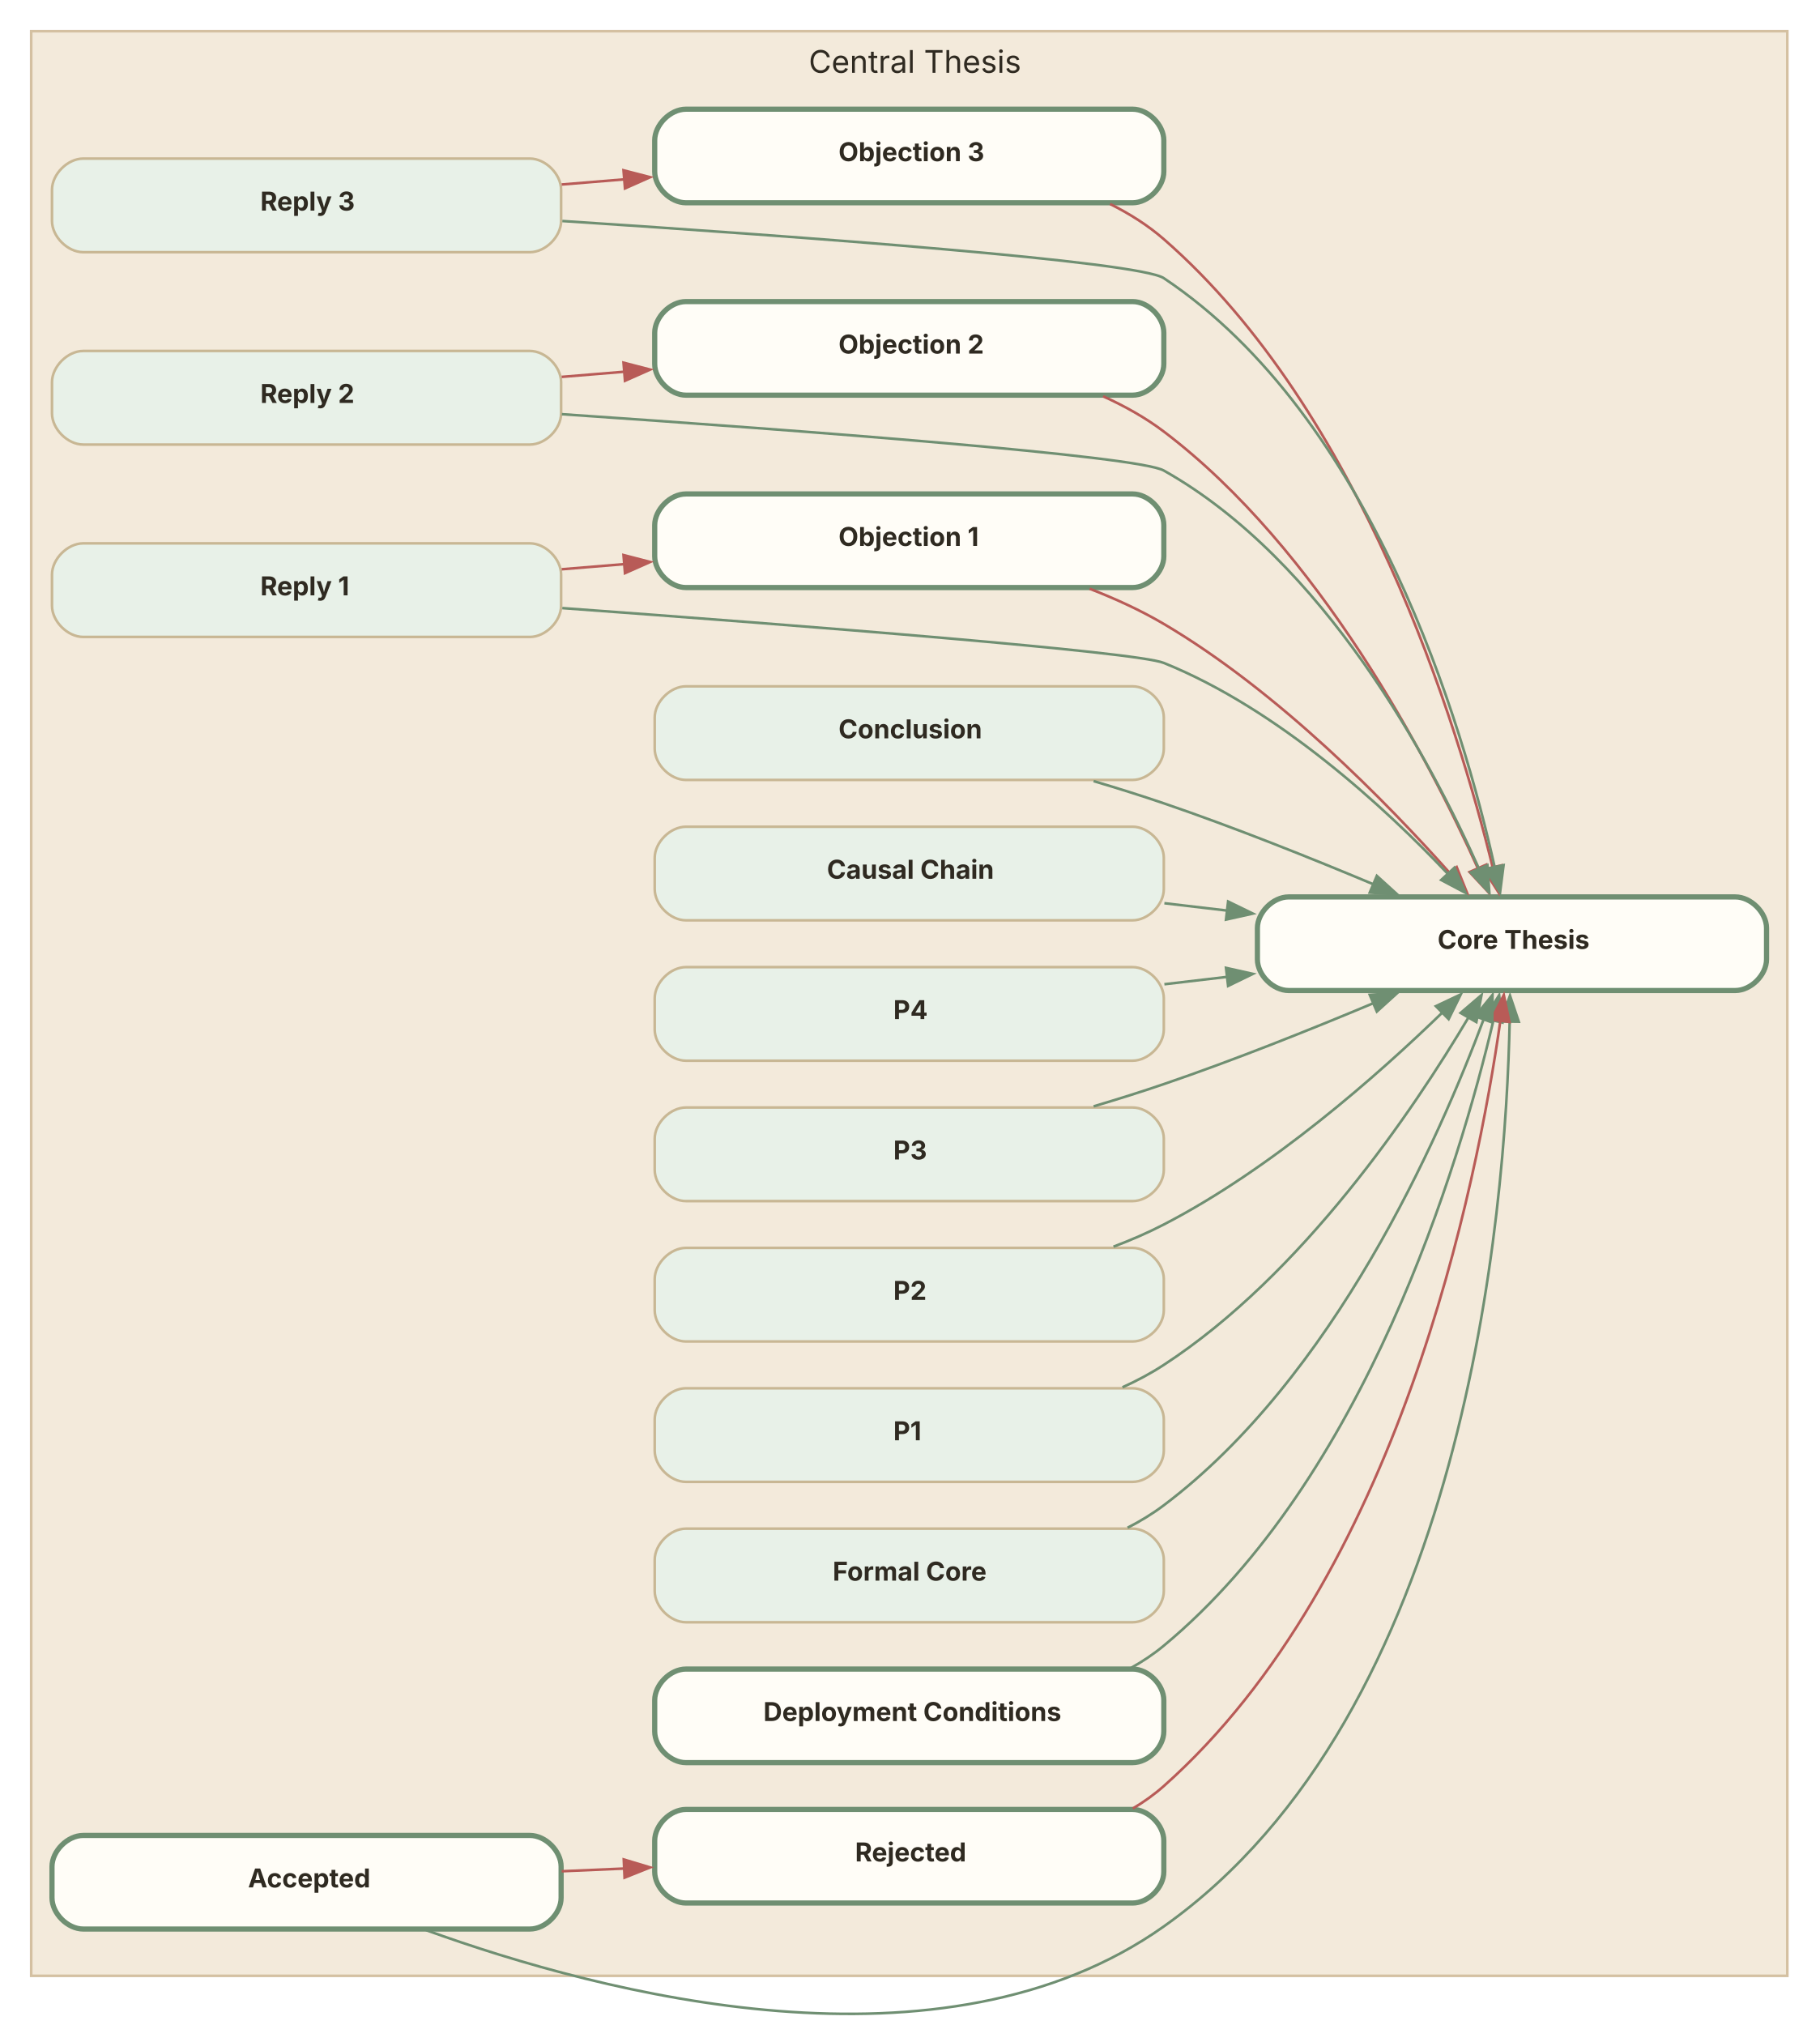
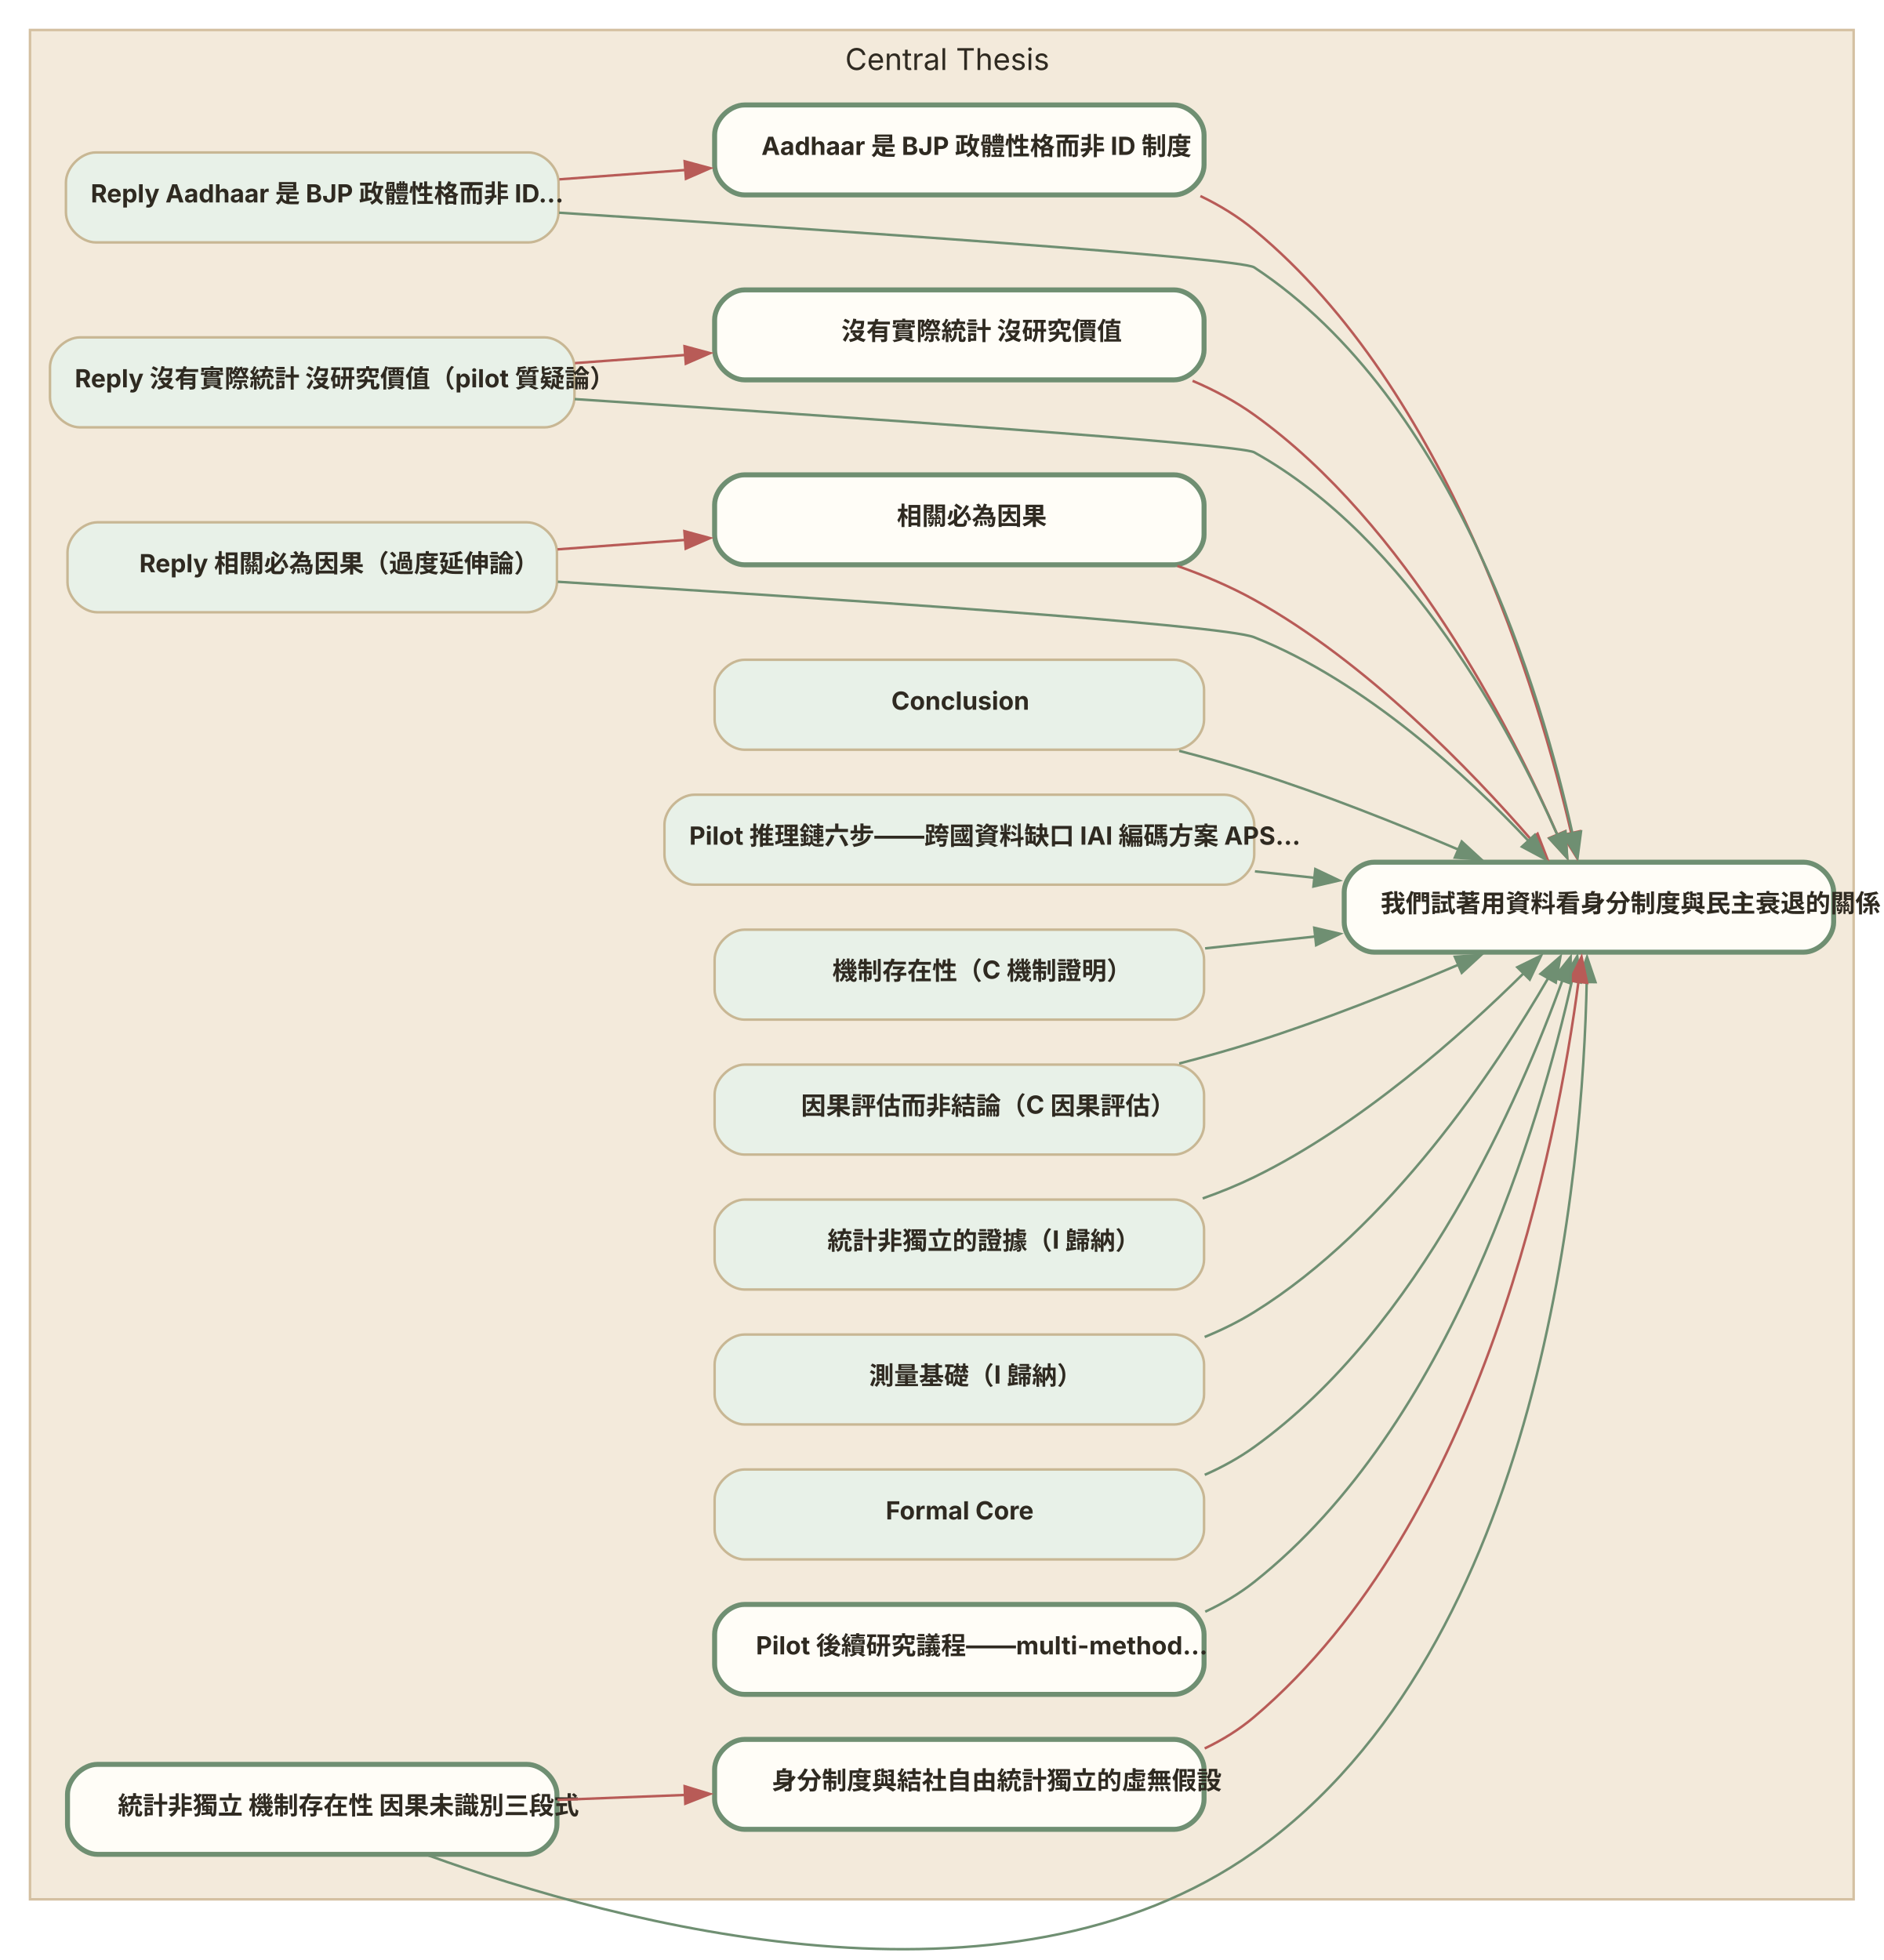
- <svg xmlns="http://www.w3.org/2000/svg" xmlns:xlink="http://www.w3.org/1999/xlink" class="argdown-summary-map" width="647pt" height="720pt" viewBox="0.00 0.00 647.00 720.00">
-   <g id="graph0" class="graph" transform="scale(0.924362 0.924362) rotate(0) translate(4 774.92)">
+ <svg xmlns="http://www.w3.org/2000/svg" xmlns:xlink="http://www.w3.org/1999/xlink" class="argdown-summary-map" width="692pt" height="720pt" viewBox="0.00 0.00 692.00 720.00">
+   <g id="graph0" class="graph" transform="scale(0.91804 0.91804) rotate(0) translate(4 780.28)">
    <g id="clust1" class="cluster">
-       <polygon fill="#f3eadb" stroke="#d4c0a1" points="8,-14.92 8,-762.92 683.52,-762.92 683.52,-14.92 8,-14.92" />
-       <text xml:space="preserve" text-anchor="start" x="307.08" y="-746.92" font-family="Inter, ui-sans-serif, system-ui, -apple-system, BlinkMacSystemFont, Segoe UI, sans-serif" font-size="12.00" fill="#2f2a21">Central Thesis</text>
+       <polygon fill="#f3eadb" stroke="#d4c0a1" points="8,-20.28 8,-768.28 737.7,-768.28 737.7,-20.28 8,-20.28" />
+       <text xml:space="preserve" text-anchor="start" x="334.17" y="-752.28" font-family="Inter, ui-sans-serif, system-ui, -apple-system, BlinkMacSystemFont, Segoe UI, sans-serif" font-size="12.00" fill="#2f2a21">Central Thesis</text>
    </g>
    <g id="node1" class="node">
      <g id="a_node1">
-         <a xlink:title="Core Thesis">
-           <path fill="#fffdf7" stroke="#6f8f72" stroke-width="2" d="M663.52,-429.92C663.52,-429.92 491.68,-429.92 491.68,-429.92 485.68,-429.92 479.68,-423.92 479.68,-417.92 479.68,-417.92 479.68,-405.92 479.68,-405.92 479.68,-399.92 485.68,-393.92 491.68,-393.92 491.68,-393.92 663.52,-393.92 663.52,-393.92 669.52,-393.92 675.52,-399.92 675.52,-405.92 675.52,-405.92 675.52,-417.92 675.52,-417.92 675.52,-423.92 669.52,-429.92 663.52,-429.92" />
-           <text xml:space="preserve" text-anchor="start" x="548.98" y="-409.92" font-family="Inter, ui-sans-serif, system-ui, -apple-system, BlinkMacSystemFont, Segoe UI, sans-serif" font-weight="bold" font-size="10.00" fill="#2f2a21">Core Thesis</text>
+         <a xlink:title="我們試著用資料看身分制度與民主衰退的關係">
+           <path fill="#fffdf7" stroke="#6f8f72" stroke-width="2" d="M717.7,-435.28C717.7,-435.28 545.86,-435.28 545.86,-435.28 539.86,-435.28 533.86,-429.28 533.86,-423.28 533.86,-423.28 533.86,-411.28 533.86,-411.28 533.86,-405.28 539.86,-399.28 545.86,-399.28 545.86,-399.28 717.7,-399.28 717.7,-399.28 723.7,-399.28 729.7,-405.28 729.7,-411.28 729.7,-411.28 729.7,-423.28 729.7,-423.28 729.7,-429.28 723.7,-435.28 717.7,-435.28" />
+           <text xml:space="preserve" text-anchor="start" x="548.43" y="-415.28" font-family="Inter, ui-sans-serif, system-ui, -apple-system, BlinkMacSystemFont, Segoe UI, sans-serif" font-weight="bold" font-size="10.00" fill="#2f2a21">我們試著用資料看身分制度與民主衰退的關係</text>
        </a>
      </g>
    </g>
    <g id="node2" class="node">
      <g id="a_node2">
-         <a xlink:title="Accepted">
-           <path fill="#fffdf7" stroke="#6f8f72" stroke-width="2" d="M199.84,-68.92C199.84,-68.92 28,-68.92 28,-68.92 22,-68.92 16,-62.92 16,-56.92 16,-56.92 16,-44.92 16,-44.92 16,-38.92 22,-32.92 28,-32.92 28,-32.92 199.84,-32.92 199.84,-32.92 205.84,-32.92 211.84,-38.92 211.84,-44.92 211.84,-44.92 211.84,-56.92 211.84,-56.92 211.84,-62.92 205.84,-68.92 199.84,-68.92" />
-           <text xml:space="preserve" text-anchor="start" x="91.41" y="-48.92" font-family="Inter, ui-sans-serif, system-ui, -apple-system, BlinkMacSystemFont, Segoe UI, sans-serif" font-weight="bold" font-size="10.00" fill="#2f2a21">Accepted</text>
+         <a xlink:title="統計非獨立 機制存在性 因果未識別三段式">
+           <path fill="#fffdf7" stroke="#6f8f72" stroke-width="2" d="M206.85,-74.28C206.85,-74.28 35.01,-74.28 35.01,-74.28 29.01,-74.28 23.01,-68.28 23.01,-62.28 23.01,-62.28 23.01,-50.28 23.01,-50.28 23.01,-44.28 29.01,-38.28 35.01,-38.28 35.01,-38.28 206.85,-38.28 206.85,-38.28 212.85,-38.28 218.85,-44.28 218.85,-50.28 218.85,-50.28 218.85,-62.28 218.85,-62.28 218.85,-68.28 212.85,-74.28 206.85,-74.28" />
+           <text xml:space="preserve" text-anchor="start" x="43.14" y="-54.28" font-family="Inter, ui-sans-serif, system-ui, -apple-system, BlinkMacSystemFont, Segoe UI, sans-serif" font-weight="bold" font-size="10.00" fill="#2f2a21">統計非獨立 機制存在性 因果未識別三段式</text>
        </a>
      </g>
    </g>
    <g id="edge2" class="edge">
      <g id="a_edge2">
        <a xlink:title="support">
-           <path fill="none" stroke="#6f8f72" d="M159.89,-32.5C228.09,-7.84 358.68,26.29 443.68,-33.92 559.83,-116.19 575.22,-308.42 576.72,-382.28" />
-           <polygon fill="#6f8f72" stroke="#6f8f72" points="573.22,-382.01 576.84,-391.96 580.22,-381.92 573.22,-382.01" />
+           <path fill="none" stroke="#6f8f72" d="M167.42,-37.85C243.53,-10.28 398.17,31.34 497.86,-39.28 614,-121.56 629.4,-313.78 630.9,-387.64" />
+           <polygon fill="#6f8f72" stroke="#6f8f72" points="627.4,-387.37 631.02,-397.33 634.4,-387.28 627.4,-387.37" />
        </a>
      </g>
    </g>
    <g id="node4" class="node">
      <g id="a_node4">
-         <a xlink:title="Rejected">
-           <path fill="#fffdf7" stroke="#6f8f72" stroke-width="2" d="M431.68,-78.92C431.68,-78.92 259.84,-78.92 259.84,-78.92 253.84,-78.92 247.84,-72.92 247.84,-66.92 247.84,-66.92 247.84,-54.92 247.84,-54.92 247.84,-48.92 253.84,-42.92 259.84,-42.92 259.84,-42.92 431.68,-42.92 431.68,-42.92 437.68,-42.92 443.68,-48.92 443.68,-54.92 443.68,-54.92 443.68,-66.92 443.68,-66.92 443.68,-72.92 437.68,-78.92 431.68,-78.92" />
-           <text xml:space="preserve" text-anchor="start" x="324.92" y="-58.92" font-family="Inter, ui-sans-serif, system-ui, -apple-system, BlinkMacSystemFont, Segoe UI, sans-serif" font-weight="bold" font-size="10.00" fill="#2f2a21">Rejected</text>
+         <a xlink:title="身分制度與結社自由統計獨立的虛無假設">
+           <path fill="#fffdf7" stroke="#6f8f72" stroke-width="2" d="M465.78,-84.28C465.78,-84.28 293.94,-84.28 293.94,-84.28 287.94,-84.28 281.94,-78.28 281.94,-72.28 281.94,-72.28 281.94,-60.28 281.94,-60.28 281.94,-54.28 287.94,-48.28 293.94,-48.28 293.94,-48.28 465.78,-48.28 465.78,-48.28 471.78,-48.28 477.78,-54.28 477.78,-60.28 477.78,-60.28 477.78,-72.28 477.78,-72.28 477.78,-78.28 471.78,-84.28 465.78,-84.28" />
+           <text xml:space="preserve" text-anchor="start" x="304.85" y="-64.28" font-family="Inter, ui-sans-serif, system-ui, -apple-system, BlinkMacSystemFont, Segoe UI, sans-serif" font-weight="bold" font-size="10.00" fill="#2f2a21">身分制度與結社自由統計獨立的虛無假設</text>
        </a>
      </g>
    </g>
    <g id="edge10" class="edge">
      <g id="a_edge10">
        <a xlink:title="attack">
-           <path fill="none" stroke="#b85b57" d="M212.06,-55.14C220.05,-55.49 228.17,-55.84 236.24,-56.19" />
-           <polygon fill="#b85b57" stroke="#b85b57" points="235.94,-59.68 246.09,-56.62 236.25,-52.69 235.94,-59.68" />
+           <path fill="none" stroke="#b85b57" d="M219.07,-60.06C235.85,-60.71 253.4,-61.4 270.46,-62.06" />
+           <polygon fill="#b85b57" stroke="#b85b57" points="269.95,-65.54 280.08,-62.43 270.22,-58.55 269.95,-65.54" />
        </a>
      </g>
    </g>
    <g id="node3" class="node">
      <g id="a_node3">
-         <a xlink:title="Deployment Conditions">
-           <path fill="#fffdf7" stroke="#6f8f72" stroke-width="2" d="M431.68,-132.92C431.68,-132.92 259.84,-132.92 259.84,-132.92 253.84,-132.92 247.84,-126.92 247.84,-120.92 247.84,-120.92 247.84,-108.92 247.84,-108.92 247.84,-102.92 253.84,-96.92 259.84,-96.92 259.84,-96.92 431.68,-96.92 431.68,-96.92 437.68,-96.92 443.68,-102.92 443.68,-108.92 443.68,-108.92 443.68,-120.92 443.68,-120.92 443.68,-126.92 437.68,-132.92 431.68,-132.92" />
-           <text xml:space="preserve" text-anchor="start" x="289.65" y="-112.92" font-family="Inter, ui-sans-serif, system-ui, -apple-system, BlinkMacSystemFont, Segoe UI, sans-serif" font-weight="bold" font-size="10.00" fill="#2f2a21">Deployment Conditions</text>
+         <a xlink:title="Pilot 後續研究議程——multi-method...">
+           <path fill="#fffdf7" stroke="#6f8f72" stroke-width="2" d="M465.78,-138.28C465.78,-138.28 293.94,-138.28 293.94,-138.28 287.94,-138.28 281.94,-132.28 281.94,-126.28 281.94,-126.28 281.94,-114.28 281.94,-114.28 281.94,-108.28 287.94,-102.28 293.94,-102.28 293.94,-102.28 465.78,-102.28 465.78,-102.28 471.78,-102.28 477.78,-108.28 477.78,-114.28 477.78,-114.28 477.78,-126.28 477.78,-126.28 477.78,-132.28 471.78,-138.28 465.78,-138.28" />
+           <text xml:space="preserve" text-anchor="start" x="298.47" y="-118.28" font-family="Inter, ui-sans-serif, system-ui, -apple-system, BlinkMacSystemFont, Segoe UI, sans-serif" font-weight="bold" font-size="10.00" fill="#2f2a21">Pilot 後續研究議程——multi-method...</text>
        </a>
      </g>
    </g>
    <g id="edge8" class="edge">
      <g id="a_edge8">
        <a xlink:title="support">
-           <path fill="none" stroke="#6f8f72" d="M431.03,-133.33C435.52,-135.83 439.78,-138.68 443.68,-141.92 521.23,-206.25 557.37,-326.88 570.48,-382.48" />
-           <polygon fill="#6f8f72" stroke="#6f8f72" points="567.05,-383.16 572.67,-392.14 573.88,-381.61 567.05,-383.16" />
+           <path fill="none" stroke="#6f8f72" d="M478.25,-135.37C485.25,-138.63 491.89,-142.55 497.86,-147.28 577.02,-210.01 612.42,-331.96 625.01,-387.93" />
+           <polygon fill="#6f8f72" stroke="#6f8f72" points="621.58,-388.61 627.1,-397.65 628.42,-387.14 621.58,-388.61" />
        </a>
      </g>
    </g>
    <g id="edge11" class="edge">
      <g id="a_edge11">
        <a xlink:title="attack">
-           <path fill="none" stroke="#b85b57" d="M431.76,-79.29C436.01,-81.8 440.02,-84.67 443.68,-87.92 533.98,-168.17 564.18,-319.03 573.17,-382.54" />
-           <polygon fill="#b85b57" stroke="#b85b57" points="569.67,-382.74 574.46,-392.19 576.61,-381.82 569.67,-382.74" />
+           <path fill="none" stroke="#b85b57" d="M478.04,-80.65C485.18,-84.06 491.9,-88.22 497.86,-93.28 589.93,-171.49 619.15,-323.47 627.62,-387.6" />
+           <polygon fill="#b85b57" stroke="#b85b57" points="624.12,-387.86 628.82,-397.36 631.07,-387 624.12,-387.86" />
        </a>
      </g>
    </g>
    <g id="node5" class="node">
      <g id="a_node5">
-         <a xlink:title="Objection 1">
-           <path fill="#fffdf7" stroke="#6f8f72" stroke-width="2" d="M431.68,-584.92C431.68,-584.92 259.84,-584.92 259.84,-584.92 253.84,-584.92 247.84,-578.92 247.84,-572.92 247.84,-572.92 247.84,-560.92 247.84,-560.92 247.84,-554.92 253.84,-548.92 259.84,-548.92 259.84,-548.92 431.68,-548.92 431.68,-548.92 437.68,-548.92 443.68,-554.92 443.68,-560.92 443.68,-560.92 443.68,-572.92 443.68,-572.92 443.68,-578.92 437.68,-584.92 431.68,-584.92" />
-           <text xml:space="preserve" text-anchor="start" x="318.53" y="-564.92" font-family="Inter, ui-sans-serif, system-ui, -apple-system, BlinkMacSystemFont, Segoe UI, sans-serif" font-weight="bold" font-size="10.00" fill="#2f2a21">Objection 1</text>
+         <a xlink:title="相關必為因果">
+           <path fill="#fffdf7" stroke="#6f8f72" stroke-width="2" d="M465.78,-590.28C465.78,-590.28 293.94,-590.28 293.94,-590.28 287.94,-590.28 281.94,-584.28 281.94,-578.28 281.94,-578.28 281.94,-566.28 281.94,-566.28 281.94,-560.28 287.94,-554.28 293.94,-554.28 293.94,-554.28 465.78,-554.28 465.78,-554.28 471.78,-554.28 477.78,-560.28 477.78,-566.28 477.78,-566.28 477.78,-578.28 477.78,-578.28 477.78,-584.28 471.78,-590.28 465.78,-590.28" />
+           <text xml:space="preserve" text-anchor="start" x="354.86" y="-570.28" font-family="Inter, ui-sans-serif, system-ui, -apple-system, BlinkMacSystemFont, Segoe UI, sans-serif" font-weight="bold" font-size="10.00" fill="#2f2a21">相關必為因果</text>
        </a>
      </g>
    </g>
    <g id="edge13" class="edge">
      <g id="a_edge13">
        <a xlink:title="attack">
-           <path fill="none" stroke="#b85b57" d="M415.12,-548.47C425.01,-544.63 434.83,-540.14 443.68,-534.92 487.67,-508.98 529.34,-466.44 553.94,-438.81" />
-           <polygon fill="#b85b57" stroke="#b85b57" points="556.35,-441.37 560.3,-431.54 551.08,-436.75 556.35,-441.37" />
+           <path fill="none" stroke="#b85b57" d="M467.1,-553.83C477.77,-550.07 488.28,-545.59 497.86,-540.28 542.75,-515.35 584.46,-472.17 608.78,-444.17" />
+           <polygon fill="#b85b57" stroke="#b85b57" points="611.24,-446.68 615.06,-436.8 605.91,-442.14 611.24,-446.68" />
        </a>
      </g>
    </g>
    <g id="node6" class="node">
      <g id="a_node6">
-         <a xlink:title="Objection 2">
-           <path fill="#fffdf7" stroke="#6f8f72" stroke-width="2" d="M431.68,-658.92C431.68,-658.92 259.84,-658.92 259.84,-658.92 253.84,-658.92 247.84,-652.92 247.84,-646.92 247.84,-646.92 247.84,-634.92 247.84,-634.92 247.84,-628.92 253.84,-622.92 259.84,-622.92 259.84,-622.92 431.68,-622.92 431.68,-622.92 437.68,-622.92 443.68,-628.92 443.68,-634.92 443.68,-634.92 443.68,-646.92 443.68,-646.92 443.68,-652.92 437.68,-658.92 431.68,-658.92" />
-           <text xml:space="preserve" text-anchor="start" x="318.53" y="-638.92" font-family="Inter, ui-sans-serif, system-ui, -apple-system, BlinkMacSystemFont, Segoe UI, sans-serif" font-weight="bold" font-size="10.00" fill="#2f2a21">Objection 2</text>
+         <a xlink:title="沒有實際統計 沒研究價值">
+           <path fill="#fffdf7" stroke="#6f8f72" stroke-width="2" d="M465.78,-664.28C465.78,-664.28 293.94,-664.28 293.94,-664.28 287.94,-664.28 281.94,-658.28 281.94,-652.28 281.94,-652.28 281.94,-640.28 281.94,-640.28 281.94,-634.28 287.94,-628.28 293.94,-628.28 293.94,-628.28 465.78,-628.28 465.78,-628.28 471.78,-628.28 477.78,-634.28 477.78,-640.28 477.78,-640.28 477.78,-652.28 477.78,-652.28 477.78,-658.28 471.78,-664.28 465.78,-664.28" />
+           <text xml:space="preserve" text-anchor="start" x="332.63" y="-644.28" font-family="Inter, ui-sans-serif, system-ui, -apple-system, BlinkMacSystemFont, Segoe UI, sans-serif" font-weight="bold" font-size="10.00" fill="#2f2a21">沒有實際統計 沒研究價值</text>
        </a>
      </g>
    </g>
    <g id="edge16" class="edge">
      <g id="a_edge16">
        <a xlink:title="attack">
-           <path fill="none" stroke="#b85b57" d="M420.31,-622.49C428.61,-618.74 436.62,-614.26 443.68,-608.92 503.44,-563.67 545.33,-483.42 564.61,-440.64" />
-           <polygon fill="#b85b57" stroke="#b85b57" points="567.69,-442.32 568.52,-431.75 561.29,-439.5 567.69,-442.32" />
+           <path fill="none" stroke="#b85b57" d="M473.19,-627.9C481.93,-624.17 490.33,-619.68 497.86,-614.28 558.93,-570.49 600.38,-489.28 619.22,-446.07" />
+           <polygon fill="#b85b57" stroke="#b85b57" points="622.34,-447.67 623.03,-437.1 615.9,-444.93 622.34,-447.67" />
        </a>
      </g>
    </g>
    <g id="node7" class="node">
      <g id="a_node7">
-         <a xlink:title="Objection 3">
-           <path fill="#fffdf7" stroke="#6f8f72" stroke-width="2" d="M431.68,-732.92C431.68,-732.92 259.84,-732.92 259.84,-732.92 253.84,-732.92 247.84,-726.92 247.84,-720.92 247.84,-720.92 247.84,-708.92 247.84,-708.92 247.84,-702.92 253.84,-696.92 259.84,-696.92 259.84,-696.92 431.68,-696.92 431.68,-696.92 437.68,-696.92 443.68,-702.92 443.68,-708.92 443.68,-708.92 443.68,-720.92 443.68,-720.92 443.68,-726.92 437.68,-732.92 431.68,-732.92" />
-           <text xml:space="preserve" text-anchor="start" x="318.53" y="-712.92" font-family="Inter, ui-sans-serif, system-ui, -apple-system, BlinkMacSystemFont, Segoe UI, sans-serif" font-weight="bold" font-size="10.00" fill="#2f2a21">Objection 3</text>
+         <a xlink:title="Aadhaar 是 BJP 政體性格而非 ID 制度">
+           <path fill="#fffdf7" stroke="#6f8f72" stroke-width="2" d="M465.78,-738.28C465.78,-738.28 293.94,-738.28 293.94,-738.28 287.94,-738.28 281.94,-732.28 281.94,-726.28 281.94,-726.28 281.94,-714.28 281.94,-714.28 281.94,-708.28 287.94,-702.28 293.94,-702.28 293.94,-702.28 465.78,-702.28 465.78,-702.28 471.78,-702.28 477.78,-708.28 477.78,-714.28 477.78,-714.28 477.78,-726.28 477.78,-726.28 477.78,-732.28 471.78,-738.28 465.78,-738.28" />
+           <text xml:space="preserve" text-anchor="start" x="300.68" y="-718.28" font-family="Inter, ui-sans-serif, system-ui, -apple-system, BlinkMacSystemFont, Segoe UI, sans-serif" font-weight="bold" font-size="10.00" fill="#2f2a21">Aadhaar 是 BJP 政體性格而非 ID 制度</text>
        </a>
      </g>
    </g>
    <g id="edge19" class="edge">
      <g id="a_edge19">
        <a xlink:title="attack">
-           <path fill="none" stroke="#b85b57" d="M423.01,-696.45C430.47,-692.73 437.54,-688.27 443.68,-682.92 519.87,-616.52 556.7,-496.37 570.23,-441.13" />
-           <polygon fill="#b85b57" stroke="#b85b57" points="573.61,-442.08 572.5,-431.54 566.79,-440.47 573.61,-442.08" />
+           <path fill="none" stroke="#b85b57" d="M476.32,-701.84C484.05,-698.12 491.37,-693.65 497.86,-688.28 575.74,-623.88 611.71,-502.72 624.72,-446.86" />
+           <polygon fill="#b85b57" stroke="#b85b57" points="628.13,-447.67 626.89,-437.14 621.29,-446.14 628.13,-447.67" />
        </a>
      </g>
    </g>
    <g id="node8" class="node">
      <g id="a_node8">
        <a xlink:title="Formal Core">
-           <path fill="#e8f1e8" stroke="#c8b794" d="M431.68,-186.92C431.68,-186.92 259.84,-186.92 259.84,-186.92 253.84,-186.92 247.84,-180.92 247.84,-174.92 247.84,-174.92 247.84,-162.92 247.84,-162.92 247.84,-156.92 253.84,-150.92 259.84,-150.92 259.84,-150.92 431.68,-150.92 431.68,-150.92 437.68,-150.92 443.68,-156.92 443.68,-162.92 443.68,-162.92 443.68,-174.92 443.68,-174.92 443.68,-180.92 437.68,-186.92 431.68,-186.92" />
-           <text xml:space="preserve" text-anchor="start" x="316.31" y="-166.92" font-family="Inter, ui-sans-serif, system-ui, -apple-system, BlinkMacSystemFont, Segoe UI, sans-serif" font-weight="bold" font-size="10.00" fill="#2f2a21">Formal Core</text>
+           <path fill="#e8f1e8" stroke="#c8b794" d="M465.78,-192.28C465.78,-192.28 293.94,-192.28 293.94,-192.28 287.94,-192.28 281.94,-186.28 281.94,-180.28 281.94,-180.28 281.94,-168.28 281.94,-168.28 281.94,-162.28 287.94,-156.28 293.94,-156.28 293.94,-156.28 465.78,-156.28 465.78,-156.28 471.78,-156.28 477.78,-162.28 477.78,-168.28 477.78,-168.28 477.78,-180.28 477.78,-180.28 477.78,-186.28 471.78,-192.28 465.78,-192.28" />
+           <text xml:space="preserve" text-anchor="start" x="350.41" y="-172.28" font-family="Inter, ui-sans-serif, system-ui, -apple-system, BlinkMacSystemFont, Segoe UI, sans-serif" font-weight="bold" font-size="10.00" fill="#2f2a21">Formal Core</text>
        </a>
      </g>
    </g>
    <g id="edge1" class="edge">
      <g id="a_edge1">
        <a xlink:title="support">
-           <path fill="none" stroke="#6f8f72" d="M429.74,-187.28C434.66,-189.79 439.35,-192.66 443.68,-195.92 509,-245.1 549.49,-336.58 566.81,-383.11" />
-           <polygon fill="#6f8f72" stroke="#6f8f72" points="563.42,-384.02 570.11,-392.24 570,-381.64 563.42,-384.02" />
+           <path fill="none" stroke="#6f8f72" d="M478.06,-190.13C485.07,-193.22 491.76,-196.9 497.86,-201.28 564.26,-248.98 604.27,-341.13 621.23,-388.14" />
+           <polygon fill="#6f8f72" stroke="#6f8f72" points="617.85,-389.09 624.46,-397.38 624.46,-386.78 617.85,-389.09" />
        </a>
      </g>
    </g>
    <g id="node9" class="node">
      <g id="a_node9">
-         <a xlink:title="P1">
-           <path fill="#e8f1e8" stroke="#c8b794" d="M431.68,-240.92C431.68,-240.92 259.84,-240.92 259.84,-240.92 253.84,-240.92 247.84,-234.92 247.84,-228.92 247.84,-228.92 247.84,-216.92 247.84,-216.92 247.84,-210.92 253.84,-204.92 259.84,-204.92 259.84,-204.92 431.68,-204.92 431.68,-204.92 437.68,-204.92 443.68,-210.92 443.68,-216.92 443.68,-216.92 443.68,-228.92 443.68,-228.92 443.68,-234.92 437.68,-240.92 431.68,-240.92" />
-           <text xml:space="preserve" text-anchor="start" x="339.64" y="-220.92" font-family="Inter, ui-sans-serif, system-ui, -apple-system, BlinkMacSystemFont, Segoe UI, sans-serif" font-weight="bold" font-size="10.00" fill="#2f2a21">P1</text>
+         <a xlink:title="測量基礎（I 歸納）">
+           <path fill="#e8f1e8" stroke="#c8b794" d="M465.78,-246.28C465.78,-246.28 293.94,-246.28 293.94,-246.28 287.94,-246.28 281.94,-240.28 281.94,-234.28 281.94,-234.28 281.94,-222.28 281.94,-222.28 281.94,-216.28 287.94,-210.28 293.94,-210.28 293.94,-210.28 465.78,-210.28 465.78,-210.28 471.78,-210.28 477.78,-216.28 477.78,-222.28 477.78,-222.28 477.78,-234.28 477.78,-234.28 477.78,-240.28 471.78,-246.28 465.78,-246.28" />
+           <text xml:space="preserve" text-anchor="start" x="343.74" y="-226.28" font-family="Inter, ui-sans-serif, system-ui, -apple-system, BlinkMacSystemFont, Segoe UI, sans-serif" font-weight="bold" font-size="10.00" fill="#2f2a21">測量基礎（I 歸納）</text>
        </a>
      </g>
    </g>
    <g id="edge3" class="edge">
      <g id="a_edge3">
        <a xlink:title="support">
-           <path fill="none" stroke="#6f8f72" d="M427.78,-241.3C433.34,-243.81 438.7,-246.67 443.68,-249.92 497.03,-284.69 539.57,-347.65 561.13,-383.99" />
-           <polygon fill="#6f8f72" stroke="#6f8f72" points="557.84,-385.29 565.89,-392.18 563.9,-381.78 557.84,-385.29" />
+           <path fill="none" stroke="#6f8f72" d="M478.03,-245.3C484.97,-248.13 491.66,-251.43 497.86,-255.28 552.11,-288.94 594.45,-352.58 615.71,-389.28" />
+           <polygon fill="#6f8f72" stroke="#6f8f72" points="612.42,-390.58 620.39,-397.55 618.51,-387.13 612.42,-390.58" />
        </a>
      </g>
    </g>
    <g id="node10" class="node">
      <g id="a_node10">
-         <a xlink:title="P2">
-           <path fill="#e8f1e8" stroke="#c8b794" d="M431.68,-294.92C431.68,-294.92 259.84,-294.92 259.84,-294.92 253.84,-294.92 247.84,-288.92 247.84,-282.92 247.84,-282.92 247.84,-270.92 247.84,-270.92 247.84,-264.92 253.84,-258.92 259.84,-258.92 259.84,-258.92 431.68,-258.92 431.68,-258.92 437.68,-258.92 443.68,-264.92 443.68,-270.92 443.68,-270.92 443.68,-282.92 443.68,-282.92 443.68,-288.92 437.68,-294.92 431.68,-294.92" />
-           <text xml:space="preserve" text-anchor="start" x="339.64" y="-274.92" font-family="Inter, ui-sans-serif, system-ui, -apple-system, BlinkMacSystemFont, Segoe UI, sans-serif" font-weight="bold" font-size="10.00" fill="#2f2a21">P2</text>
+         <a xlink:title="統計非獨立的證據（I 歸納）">
+           <path fill="#e8f1e8" stroke="#c8b794" d="M465.78,-300.28C465.78,-300.28 293.94,-300.28 293.94,-300.28 287.94,-300.28 281.94,-294.28 281.94,-288.28 281.94,-288.28 281.94,-276.28 281.94,-276.28 281.94,-270.28 287.94,-264.28 293.94,-264.28 293.94,-264.28 465.78,-264.28 465.78,-264.28 471.78,-264.28 477.78,-270.28 477.78,-276.28 477.78,-276.28 477.78,-288.28 477.78,-288.28 477.78,-294.28 471.78,-300.28 465.78,-300.28" />
+           <text xml:space="preserve" text-anchor="start" x="327.07" y="-280.28" font-family="Inter, ui-sans-serif, system-ui, -apple-system, BlinkMacSystemFont, Segoe UI, sans-serif" font-weight="bold" font-size="10.00" fill="#2f2a21">統計非獨立的證據（I 歸納）</text>
        </a>
      </g>
    </g>
    <g id="edge4" class="edge">
      <g id="a_edge4">
        <a xlink:title="support">
-           <path fill="none" stroke="#6f8f72" d="M424.32,-295.39C431.01,-297.91 437.55,-300.75 443.68,-303.92 485.21,-325.38 525.87,-361.22 551.05,-385.67" />
-           <polygon fill="#6f8f72" stroke="#6f8f72" points="548.33,-387.9 557.91,-392.43 553.24,-382.92 548.33,-387.9" />
+           <path fill="none" stroke="#6f8f72" d="M477.24,-300.74C484.35,-303.24 491.3,-306.08 497.86,-309.28 540.1,-329.92 580.87,-366.27 605.87,-391.04" />
+           <polygon fill="#6f8f72" stroke="#6f8f72" points="603.13,-393.25 612.66,-397.89 608.1,-388.32 603.13,-393.25" />
        </a>
      </g>
    </g>
    <g id="node11" class="node">
      <g id="a_node11">
-         <a xlink:title="P3">
-           <path fill="#e8f1e8" stroke="#c8b794" d="M431.68,-348.92C431.68,-348.92 259.84,-348.92 259.84,-348.92 253.84,-348.92 247.84,-342.92 247.84,-336.92 247.84,-336.92 247.84,-324.92 247.84,-324.92 247.84,-318.92 253.84,-312.92 259.84,-312.92 259.84,-312.92 431.68,-312.92 431.68,-312.92 437.68,-312.92 443.68,-318.92 443.68,-324.92 443.68,-324.92 443.68,-336.92 443.68,-336.92 443.68,-342.92 437.68,-348.92 431.68,-348.92" />
-           <text xml:space="preserve" text-anchor="start" x="339.64" y="-328.92" font-family="Inter, ui-sans-serif, system-ui, -apple-system, BlinkMacSystemFont, Segoe UI, sans-serif" font-weight="bold" font-size="10.00" fill="#2f2a21">P3</text>
+         <a xlink:title="因果評估而非結論（C 因果評估）">
+           <path fill="#e8f1e8" stroke="#c8b794" d="M465.78,-354.28C465.78,-354.28 293.94,-354.28 293.94,-354.28 287.94,-354.28 281.94,-348.28 281.94,-342.28 281.94,-342.28 281.94,-330.28 281.94,-330.28 281.94,-324.28 287.94,-318.28 293.94,-318.28 293.94,-318.28 465.78,-318.28 465.78,-318.28 471.78,-318.28 477.78,-324.28 477.78,-330.28 477.78,-330.28 477.78,-342.28 477.78,-342.28 477.78,-348.28 471.78,-354.28 465.78,-354.28" />
+           <text xml:space="preserve" text-anchor="start" x="316.52" y="-334.28" font-family="Inter, ui-sans-serif, system-ui, -apple-system, BlinkMacSystemFont, Segoe UI, sans-serif" font-weight="bold" font-size="10.00" fill="#2f2a21">因果評估而非結論（C 因果評估）</text>
        </a>
      </g>
    </g>
    <g id="edge5" class="edge">
      <g id="a_edge5">
        <a xlink:title="support">
-           <path fill="none" stroke="#6f8f72" d="M416.67,-349.36C425.81,-352.07 435,-354.95 443.68,-357.92 470.68,-367.13 500.13,-378.91 524.44,-389.11" />
-           <polygon fill="#6f8f72" stroke="#6f8f72" points="522.89,-392.26 533.47,-392.94 525.62,-385.82 522.89,-392.26" />
+           <path fill="none" stroke="#6f8f72" d="M467.85,-354.73C478.03,-357.37 488.22,-360.23 497.86,-363.28 525.37,-371.98 555.2,-383.87 579.62,-394.27" />
+           <polygon fill="#6f8f72" stroke="#6f8f72" points="578.12,-397.44 588.69,-398.18 580.89,-391.01 578.12,-397.44" />
        </a>
      </g>
    </g>
    <g id="node12" class="node">
      <g id="a_node12">
-         <a xlink:title="P4">
-           <path fill="#e8f1e8" stroke="#c8b794" d="M431.68,-402.92C431.68,-402.92 259.84,-402.92 259.84,-402.92 253.84,-402.92 247.84,-396.92 247.84,-390.92 247.84,-390.92 247.84,-378.92 247.84,-378.92 247.84,-372.92 253.84,-366.92 259.84,-366.92 259.84,-366.92 431.68,-366.92 431.68,-366.92 437.68,-366.92 443.68,-372.92 443.68,-378.92 443.68,-378.92 443.68,-390.92 443.68,-390.92 443.68,-396.92 437.68,-402.92 431.68,-402.92" />
-           <text xml:space="preserve" text-anchor="start" x="339.64" y="-382.92" font-family="Inter, ui-sans-serif, system-ui, -apple-system, BlinkMacSystemFont, Segoe UI, sans-serif" font-weight="bold" font-size="10.00" fill="#2f2a21">P4</text>
+         <a xlink:title="機制存在性（C 機制證明）">
+           <path fill="#e8f1e8" stroke="#c8b794" d="M465.78,-408.28C465.78,-408.28 293.94,-408.28 293.94,-408.28 287.94,-408.28 281.94,-402.28 281.94,-396.28 281.94,-396.28 281.94,-384.28 281.94,-384.28 281.94,-378.28 287.94,-372.28 293.94,-372.28 293.94,-372.28 465.78,-372.28 465.78,-372.28 471.78,-372.28 477.78,-378.28 477.78,-384.28 477.78,-384.28 477.78,-396.28 477.78,-396.28 477.78,-402.28 471.78,-408.28 465.78,-408.28" />
+           <text xml:space="preserve" text-anchor="start" x="329.02" y="-388.28" font-family="Inter, ui-sans-serif, system-ui, -apple-system, BlinkMacSystemFont, Segoe UI, sans-serif" font-weight="bold" font-size="10.00" fill="#2f2a21">機制存在性（C 機制證明）</text>
        </a>
      </g>
    </g>
    <g id="edge6" class="edge">
      <g id="a_edge6">
        <a xlink:title="support">
-           <path fill="none" stroke="#6f8f72" d="M443.9,-396.33C451.89,-397.27 460.01,-398.22 468.08,-399.17" />
-           <polygon fill="#6f8f72" stroke="#6f8f72" points="467.6,-402.63 477.94,-400.32 468.41,-395.68 467.6,-402.63" />
+           <path fill="none" stroke="#6f8f72" d="M478.2,-400.8C492.73,-402.37 507.78,-403.99 522.51,-405.58" />
+           <polygon fill="#6f8f72" stroke="#6f8f72" points="521.88,-409.04 532.2,-406.63 522.63,-402.08 521.88,-409.04" />
        </a>
      </g>
    </g>
    <g id="node13" class="node">
      <g id="a_node13">
-         <a xlink:title="Causal Chain">
-           <path fill="#e8f1e8" stroke="#c8b794" d="M431.68,-456.92C431.68,-456.92 259.84,-456.92 259.84,-456.92 253.84,-456.92 247.84,-450.92 247.84,-444.92 247.84,-444.92 247.84,-432.92 247.84,-432.92 247.84,-426.92 253.84,-420.92 259.84,-420.92 259.84,-420.92 431.68,-420.92 431.68,-420.92 437.68,-420.92 443.68,-426.92 443.68,-432.92 443.68,-432.92 443.68,-444.92 443.68,-444.92 443.68,-450.92 437.68,-456.92 431.68,-456.92" />
-           <text xml:space="preserve" text-anchor="start" x="314.09" y="-436.92" font-family="Inter, ui-sans-serif, system-ui, -apple-system, BlinkMacSystemFont, Segoe UI, sans-serif" font-weight="bold" font-size="10.00" fill="#2f2a21">Causal Chain</text>
+         <a xlink:title="Pilot 推理鏈六步——跨國資料缺口 IAI 編碼方案 APS...">
+           <path fill="#e8f1e8" stroke="#c8b794" d="M485.86,-462.28C485.86,-462.28 273.87,-462.28 273.87,-462.28 267.87,-462.28 261.87,-456.28 261.87,-450.28 261.87,-450.28 261.87,-438.28 261.87,-438.28 261.87,-432.28 267.87,-426.28 273.87,-426.28 273.87,-426.28 485.86,-426.28 485.86,-426.28 491.86,-426.28 497.86,-432.28 497.86,-438.28 497.86,-438.28 497.86,-450.28 497.86,-450.28 497.86,-456.28 491.86,-462.28 485.86,-462.28" />
+           <text xml:space="preserve" text-anchor="start" x="271.79" y="-442.28" font-family="Inter, ui-sans-serif, system-ui, -apple-system, BlinkMacSystemFont, Segoe UI, sans-serif" font-weight="bold" font-size="10.00" fill="#2f2a21">Pilot 推理鏈六步——跨國資料缺口 IAI 編碼方案 APS...</text>
        </a>
      </g>
    </g>
    <g id="edge7" class="edge">
      <g id="a_edge7">
        <a xlink:title="support">
-           <path fill="none" stroke="#6f8f72" d="M443.9,-427.5C451.89,-426.56 460.01,-425.61 468.08,-424.66" />
-           <polygon fill="#6f8f72" stroke="#6f8f72" points="468.41,-428.15 477.94,-423.51 467.6,-421.2 468.41,-428.15" />
+           <path fill="none" stroke="#6f8f72" d="M498.14,-431.61C506.15,-430.74 514.21,-429.87 522.18,-429.01" />
+           <polygon fill="#6f8f72" stroke="#6f8f72" points="522.3,-432.52 531.87,-427.97 521.55,-425.56 522.3,-432.52" />
        </a>
      </g>
    </g>
    <g id="node14" class="node">
      <g id="a_node14">
        <a xlink:title="Conclusion">
-           <path fill="#e8f1e8" stroke="#c8b794" d="M431.68,-510.92C431.68,-510.92 259.84,-510.92 259.84,-510.92 253.84,-510.92 247.84,-504.92 247.84,-498.92 247.84,-498.92 247.84,-486.92 247.84,-486.92 247.84,-480.92 253.84,-474.92 259.84,-474.92 259.84,-474.92 431.68,-474.92 431.68,-474.92 437.68,-474.92 443.68,-480.92 443.68,-486.92 443.68,-486.92 443.68,-498.92 443.68,-498.92 443.68,-504.92 437.68,-510.92 431.68,-510.92" />
-           <text xml:space="preserve" text-anchor="start" x="318.54" y="-490.92" font-family="Inter, ui-sans-serif, system-ui, -apple-system, BlinkMacSystemFont, Segoe UI, sans-serif" font-weight="bold" font-size="10.00" fill="#2f2a21">Conclusion</text>
+           <path fill="#e8f1e8" stroke="#c8b794" d="M465.78,-516.28C465.78,-516.28 293.94,-516.28 293.94,-516.28 287.94,-516.28 281.94,-510.28 281.94,-504.28 281.94,-504.28 281.94,-492.28 281.94,-492.28 281.94,-486.28 287.94,-480.28 293.94,-480.28 293.94,-480.28 465.78,-480.28 465.78,-480.28 471.78,-480.28 477.78,-486.28 477.78,-492.28 477.78,-492.28 477.78,-504.28 477.78,-504.28 477.78,-510.28 471.78,-516.28 465.78,-516.28" />
+           <text xml:space="preserve" text-anchor="start" x="352.64" y="-496.28" font-family="Inter, ui-sans-serif, system-ui, -apple-system, BlinkMacSystemFont, Segoe UI, sans-serif" font-weight="bold" font-size="10.00" fill="#2f2a21">Conclusion</text>
        </a>
      </g>
    </g>
    <g id="edge9" class="edge">
      <g id="a_edge9">
        <a xlink:title="support">
-           <path fill="none" stroke="#6f8f72" d="M416.67,-474.47C425.81,-471.76 435,-468.88 443.68,-465.92 470.68,-456.7 500.13,-444.92 524.44,-434.72" />
-           <polygon fill="#6f8f72" stroke="#6f8f72" points="525.62,-438.02 533.47,-430.89 522.89,-431.57 525.62,-438.02" />
+           <path fill="none" stroke="#6f8f72" d="M467.85,-479.83C478.03,-477.19 488.22,-474.33 497.86,-471.28 525.37,-462.58 555.2,-450.69 579.62,-440.29" />
+           <polygon fill="#6f8f72" stroke="#6f8f72" points="580.89,-443.55 588.69,-436.38 578.12,-437.12 580.89,-443.55" />
        </a>
      </g>
    </g>
    <g id="node15" class="node">
      <g id="a_node15">
-         <a xlink:title="Reply 1">
-           <path fill="#e8f1e8" stroke="#c8b794" d="M199.84,-565.92C199.84,-565.92 28,-565.92 28,-565.92 22,-565.92 16,-559.92 16,-553.92 16,-553.92 16,-541.92 16,-541.92 16,-535.92 22,-529.92 28,-529.92 28,-529.92 199.84,-529.92 199.84,-529.92 205.84,-529.92 211.84,-535.92 211.84,-541.92 211.84,-541.92 211.84,-553.92 211.84,-553.92 211.84,-559.92 205.84,-565.92 199.84,-565.92" />
-           <text xml:space="preserve" text-anchor="start" x="96.13" y="-545.92" font-family="Inter, ui-sans-serif, system-ui, -apple-system, BlinkMacSystemFont, Segoe UI, sans-serif" font-weight="bold" font-size="10.00" fill="#2f2a21">Reply 1</text>
+         <a xlink:title="Reply 相關必為因果（過度延伸論）">
+           <path fill="#e8f1e8" stroke="#c8b794" d="M206.85,-571.28C206.85,-571.28 35.01,-571.28 35.01,-571.28 29.01,-571.28 23.01,-565.28 23.01,-559.28 23.01,-559.28 23.01,-547.28 23.01,-547.28 23.01,-541.28 29.01,-535.28 35.01,-535.28 35.01,-535.28 206.85,-535.28 206.85,-535.28 212.85,-535.28 218.85,-541.28 218.85,-547.28 218.85,-547.28 218.85,-559.28 218.85,-559.28 218.85,-565.28 212.85,-571.28 206.85,-571.28" />
+           <text xml:space="preserve" text-anchor="start" x="51.75" y="-551.28" font-family="Inter, ui-sans-serif, system-ui, -apple-system, BlinkMacSystemFont, Segoe UI, sans-serif" font-weight="bold" font-size="10.00" fill="#2f2a21">Reply 相關必為因果（過度延伸論）</text>
        </a>
      </g>
    </g>
    <g id="edge14" class="edge">
      <g id="a_edge14">
        <a xlink:title="support">
-           <path fill="none" stroke="#6f8f72" d="M212.29,-541.02C305.32,-534.22 432.97,-524.24 443.68,-519.92 487.77,-502.12 528.65,-464.41 553.12,-438.61" />
-           <polygon fill="#6f8f72" stroke="#6f8f72" points="555.5,-441.19 559.74,-431.48 550.37,-436.43 555.5,-441.19" />
+           <path fill="none" stroke="#6f8f72" d="M219.18,-547.49C326.24,-540.89 485.05,-530.37 497.86,-525.28 542.29,-507.62 583.35,-469.52 607.75,-443.64" />
+           <polygon fill="#6f8f72" stroke="#6f8f72" points="610.13,-446.22 614.33,-436.49 604.98,-441.47 610.13,-446.22" />
        </a>
      </g>
    </g>
    <g id="edge12" class="edge">
      <g id="a_edge12">
        <a xlink:title="attack">
-           <path fill="none" stroke="#b85b57" d="M212.06,-555.95C220.05,-556.61 228.17,-557.28 236.24,-557.94" />
-           <polygon fill="#b85b57" stroke="#b85b57" points="235.84,-561.42 246.09,-558.76 236.41,-554.45 235.84,-561.42" />
+           <path fill="none" stroke="#b85b57" d="M219.07,-560.46C235.85,-561.7 253.4,-563 270.46,-564.26" />
+           <polygon fill="#b85b57" stroke="#b85b57" points="269.85,-567.73 280.08,-564.97 270.37,-560.75 269.85,-567.73" />
        </a>
      </g>
    </g>
    <g id="node16" class="node">
      <g id="a_node16">
-         <a xlink:title="Reply 2">
-           <path fill="#e8f1e8" stroke="#c8b794" d="M199.84,-639.92C199.84,-639.92 28,-639.92 28,-639.92 22,-639.92 16,-633.92 16,-627.92 16,-627.92 16,-615.92 16,-615.92 16,-609.92 22,-603.92 28,-603.92 28,-603.92 199.84,-603.92 199.84,-603.92 205.84,-603.92 211.84,-609.92 211.84,-615.92 211.84,-615.92 211.84,-627.92 211.84,-627.92 211.84,-633.92 205.84,-639.92 199.84,-639.92" />
-           <text xml:space="preserve" text-anchor="start" x="96.13" y="-619.92" font-family="Inter, ui-sans-serif, system-ui, -apple-system, BlinkMacSystemFont, Segoe UI, sans-serif" font-weight="bold" font-size="10.00" fill="#2f2a21">Reply 2</text>
+         <a xlink:title="Reply 沒有實際統計 沒研究價值（pilot 質疑論）">
+           <path fill="#e8f1e8" stroke="#c8b794" d="M213.87,-645.28C213.87,-645.28 28,-645.28 28,-645.28 22,-645.28 16,-639.28 16,-633.28 16,-633.28 16,-621.28 16,-621.28 16,-615.28 22,-609.28 28,-609.28 28,-609.28 213.87,-609.28 213.87,-609.28 219.87,-609.28 225.87,-615.28 225.87,-621.28 225.87,-621.28 225.87,-633.28 225.87,-633.28 225.87,-639.28 219.87,-645.28 213.87,-645.28" />
+           <text xml:space="preserve" text-anchor="start" x="25.92" y="-625.28" font-family="Inter, ui-sans-serif, system-ui, -apple-system, BlinkMacSystemFont, Segoe UI, sans-serif" font-weight="bold" font-size="10.00" fill="#2f2a21">Reply 沒有實際統計 沒研究價值（pilot 質疑論）</text>
        </a>
      </g>
    </g>
    <g id="edge17" class="edge">
      <g id="a_edge17">
        <a xlink:title="support">
-           <path fill="none" stroke="#6f8f72" d="M212.12,-615.6C305.4,-609.25 433.6,-599.59 443.68,-593.92 505.5,-559.13 546.43,-482.33 565.04,-440.48" />
-           <polygon fill="#6f8f72" stroke="#6f8f72" points="568.15,-442.11 568.9,-431.54 561.73,-439.33 568.15,-442.11" />
+           <path fill="none" stroke="#6f8f72" d="M225.96,-620.59C335.15,-613.4 491.91,-602.58 497.86,-599.28 559.86,-564.83 600.71,-487.89 619.27,-445.93" />
+           <polygon fill="#6f8f72" stroke="#6f8f72" points="622.39,-447.53 623.11,-436.96 615.95,-444.77 622.39,-447.53" />
        </a>
      </g>
    </g>
    <g id="edge15" class="edge">
      <g id="a_edge15">
        <a xlink:title="attack">
-           <path fill="none" stroke="#b85b57" d="M212.06,-629.95C220.05,-630.61 228.17,-631.28 236.24,-631.94" />
-           <polygon fill="#b85b57" stroke="#b85b57" points="235.84,-635.42 246.09,-632.76 236.41,-628.45 235.84,-635.42" />
+           <path fill="none" stroke="#b85b57" d="M226.07,-634.98C240.7,-636.06 255.77,-637.18 270.48,-638.26" />
+           <polygon fill="#b85b57" stroke="#b85b57" points="269.9,-641.73 280.13,-638.98 270.42,-634.75 269.9,-641.73" />
        </a>
      </g>
    </g>
    <g id="node17" class="node">
      <g id="a_node17">
-         <a xlink:title="Reply 3">
-           <path fill="#e8f1e8" stroke="#c8b794" d="M199.84,-713.92C199.84,-713.92 28,-713.92 28,-713.92 22,-713.92 16,-707.92 16,-701.92 16,-701.92 16,-689.92 16,-689.92 16,-683.92 22,-677.92 28,-677.92 28,-677.92 199.84,-677.92 199.84,-677.92 205.84,-677.92 211.84,-683.92 211.84,-689.92 211.84,-689.92 211.84,-701.92 211.84,-701.92 211.84,-707.92 205.84,-713.92 199.84,-713.92" />
-           <text xml:space="preserve" text-anchor="start" x="96.13" y="-693.92" font-family="Inter, ui-sans-serif, system-ui, -apple-system, BlinkMacSystemFont, Segoe UI, sans-serif" font-weight="bold" font-size="10.00" fill="#2f2a21">Reply 3</text>
+         <a xlink:title="Reply Aadhaar 是 BJP 政體性格而非 ID...">
+           <path fill="#e8f1e8" stroke="#c8b794" d="M207.49,-719.28C207.49,-719.28 34.38,-719.28 34.38,-719.28 28.38,-719.28 22.38,-713.28 22.38,-707.28 22.38,-707.28 22.38,-695.28 22.38,-695.28 22.38,-689.28 28.38,-683.28 34.38,-683.28 34.38,-683.28 207.49,-683.28 207.49,-683.28 213.49,-683.28 219.49,-689.28 219.49,-695.28 219.49,-695.28 219.49,-707.28 219.49,-707.28 219.49,-713.28 213.49,-719.28 207.49,-719.28" />
+           <text xml:space="preserve" text-anchor="start" x="32.3" y="-699.28" font-family="Inter, ui-sans-serif, system-ui, -apple-system, BlinkMacSystemFont, Segoe UI, sans-serif" font-weight="bold" font-size="10.00" fill="#2f2a21">Reply Aadhaar 是 BJP 政體性格而非 ID...</text>
        </a>
      </g>
    </g>
    <g id="edge20" class="edge">
      <g id="a_edge20">
        <a xlink:title="support">
-           <path fill="none" stroke="#6f8f72" d="M212.31,-689.91C305.74,-683.8 434.06,-674.33 443.68,-667.92 524.01,-614.31 558.74,-496.19 570.99,-441.18" />
-           <polygon fill="#6f8f72" stroke="#6f8f72" points="574.37,-442.13 573.02,-431.62 567.52,-440.67 574.37,-442.13" />
+           <path fill="none" stroke="#6f8f72" d="M219.71,-695.16C329.15,-688.13 492.07,-677.1 497.86,-673.28 578.47,-620.1 613.06,-501.77 625.22,-446.62" />
+           <polygon fill="#6f8f72" stroke="#6f8f72" points="628.6,-447.54 627.23,-437.03 621.75,-446.1 628.6,-447.54" />
        </a>
      </g>
    </g>
    <g id="edge18" class="edge">
      <g id="a_edge18">
        <a xlink:title="attack">
-           <path fill="none" stroke="#b85b57" d="M212.06,-703.95C220.05,-704.61 228.17,-705.28 236.24,-705.94" />
-           <polygon fill="#b85b57" stroke="#b85b57" points="235.84,-709.42 246.09,-706.76 236.41,-702.45 235.84,-709.42" />
+           <path fill="none" stroke="#b85b57" d="M219.8,-708.52C236.44,-709.75 253.8,-711.03 270.68,-712.28" />
+           <polygon fill="#b85b57" stroke="#b85b57" points="269.95,-715.74 280.18,-712.98 270.47,-708.75 269.95,-715.74" />
        </a>
      </g>
    </g>
  </g>
</svg>
